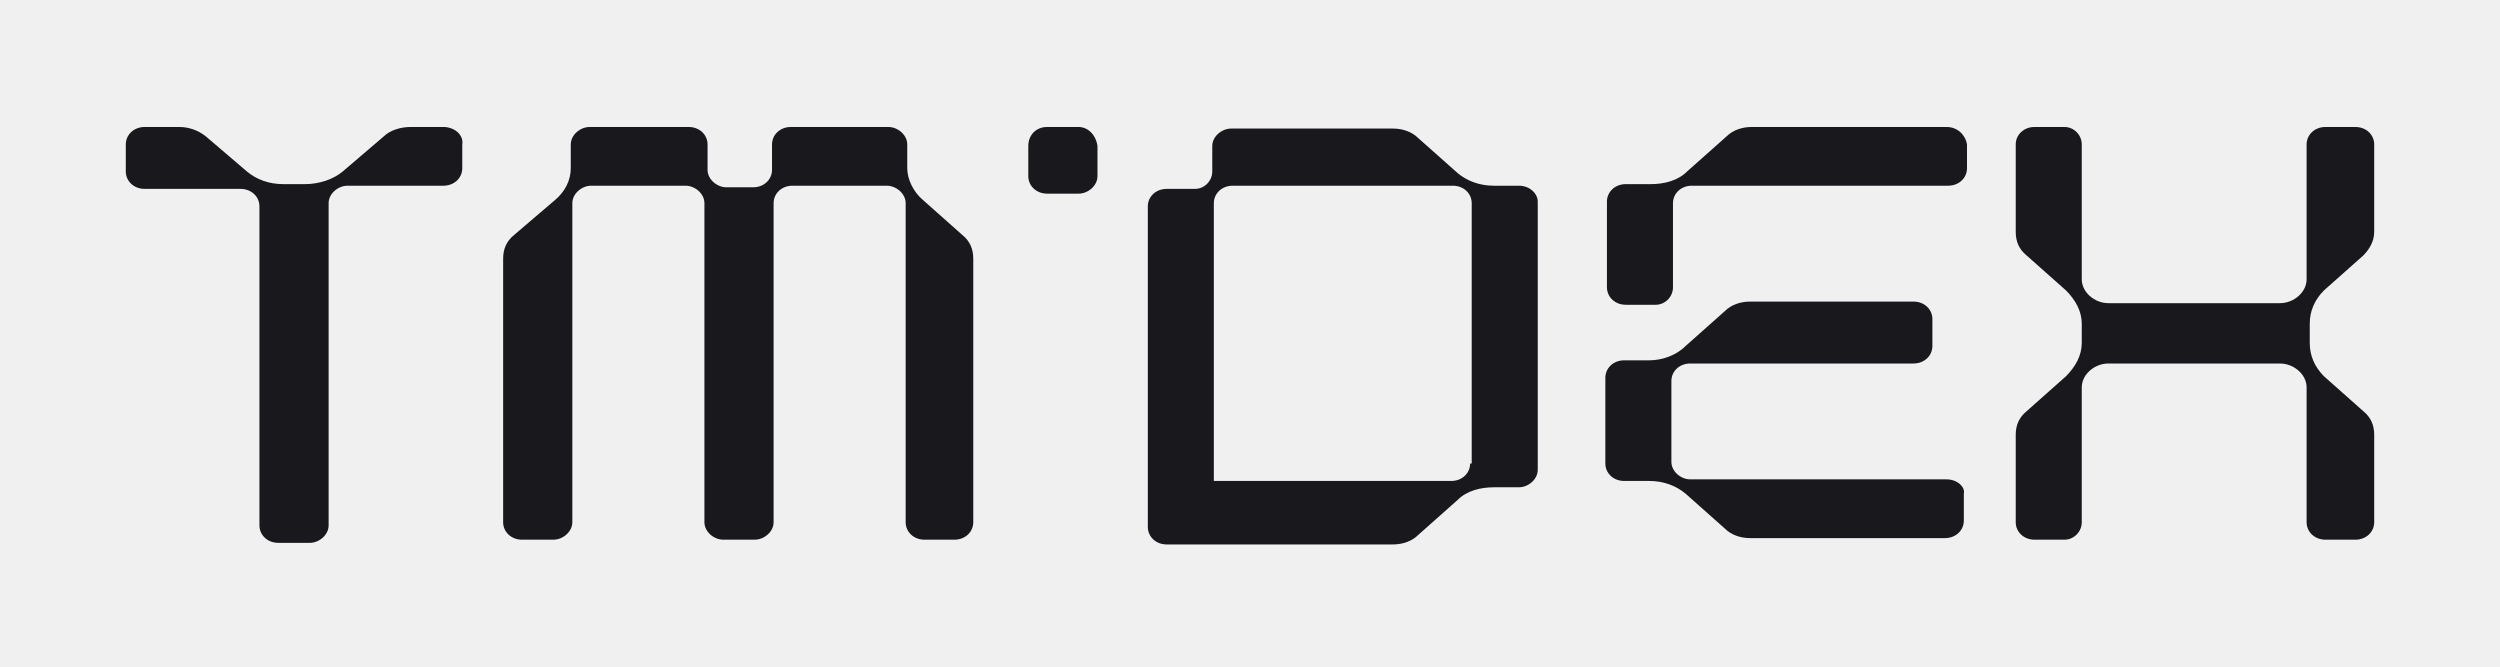
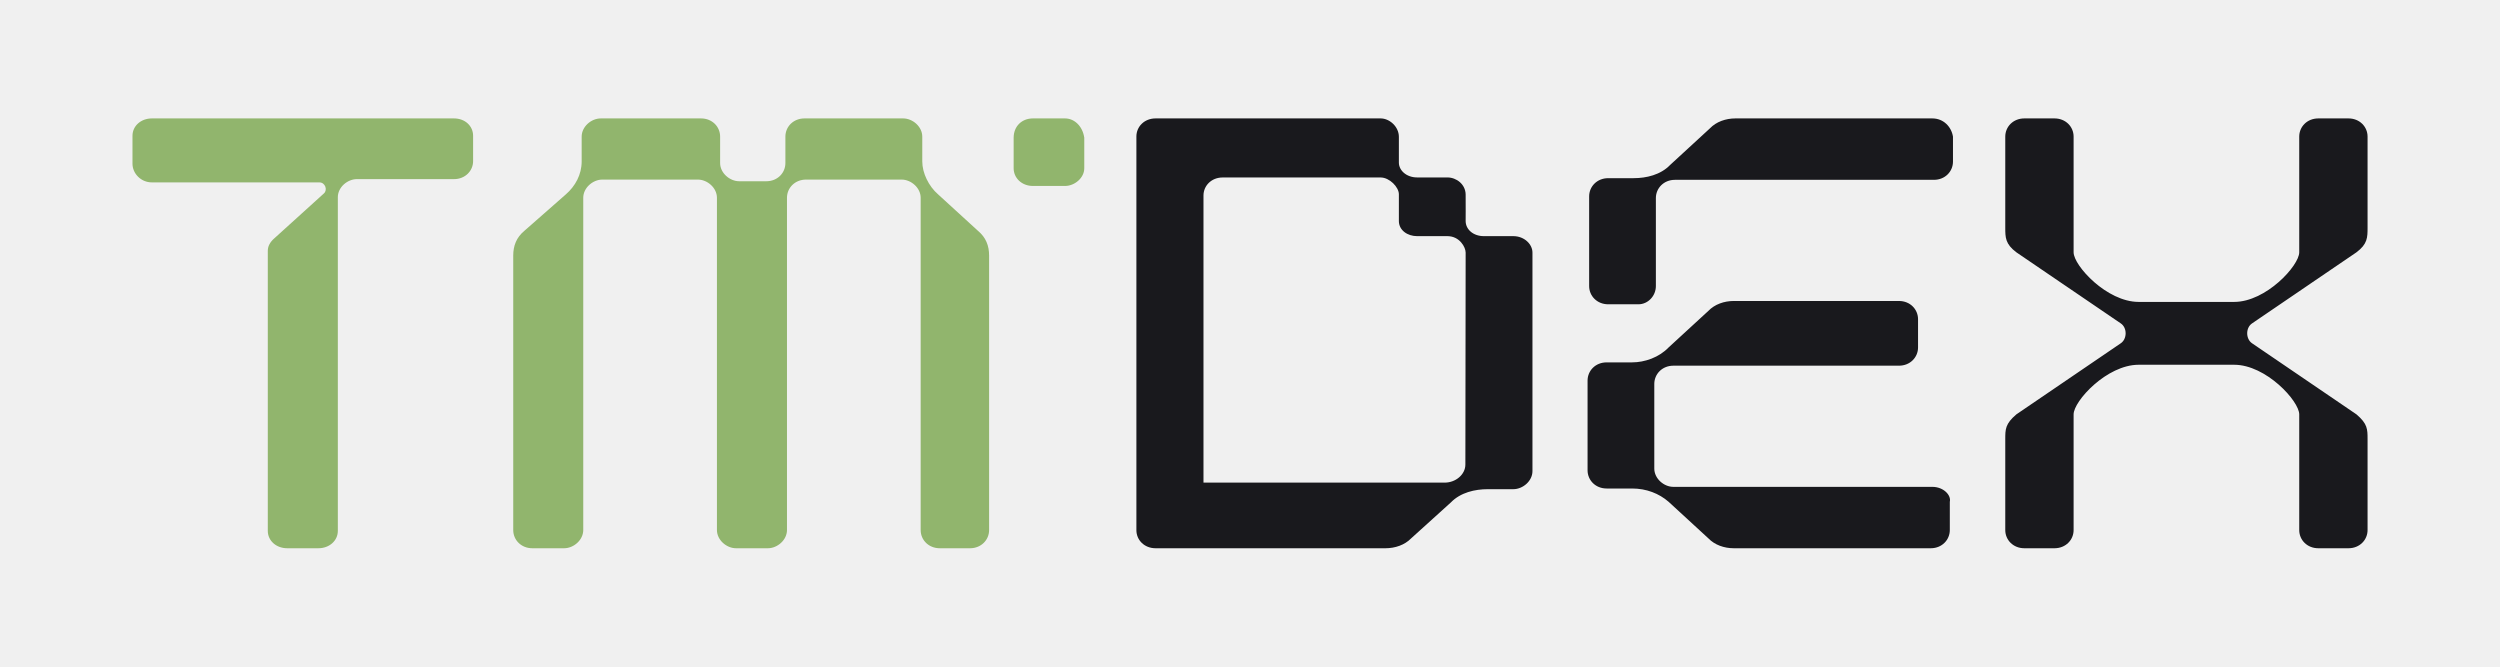
<svg xmlns="http://www.w3.org/2000/svg" width="120" height="32" viewBox="0 0 120 32" fill="none">
-   <g clip-path="url(#clip0_3853_7173)">
-     <path d="M51.773 6.095H50.264C49.736 6.095 49.358 6.476 49.358 7.01V8.457C49.358 8.914 49.736 9.295 50.264 9.295H51.773C52.226 9.295 52.679 8.914 52.679 8.457V7.01C52.604 6.476 52.226 6.095 51.773 6.095Z" fill="#19191D" />
-     <path d="M21.283 6.095H19.698C19.246 6.095 18.717 6.248 18.415 6.552L16.453 8.229C16 8.61 15.321 8.838 14.642 8.838H13.585C12.906 8.838 12.302 8.61 11.849 8.229L9.887 6.552C9.51 6.248 9.057 6.095 8.604 6.095H6.944C6.415 6.095 6.038 6.476 6.038 6.933V8.229C6.038 8.686 6.415 9.067 6.944 9.067H11.547C12.076 9.067 12.453 9.448 12.453 9.905V25.219C12.453 25.676 12.831 26.057 13.359 26.057H14.868C15.321 26.057 15.774 25.676 15.774 25.219V9.752C15.774 9.295 16.227 8.914 16.68 8.914H21.283C21.812 8.914 22.189 8.533 22.189 8.076V6.933C22.265 6.476 21.812 6.095 21.283 6.095Z" fill="#19191D" />
-     <path d="M44.302 9.6C43.849 9.219 43.548 8.61 43.548 8.076V6.933C43.548 6.476 43.095 6.095 42.642 6.095H37.963C37.434 6.095 37.057 6.476 37.057 6.933V8.152C37.057 8.61 36.68 8.99 36.151 8.99H34.868C34.416 8.99 33.963 8.61 33.963 8.152V6.933C33.963 6.476 33.585 6.095 33.057 6.095H28.302C27.849 6.095 27.397 6.476 27.397 6.933V8.076C27.397 8.686 27.095 9.219 26.642 9.6L24.68 11.276C24.302 11.581 24.151 11.962 24.151 12.419V25.067C24.151 25.524 24.529 25.905 25.057 25.905H26.567C27.019 25.905 27.472 25.524 27.472 25.067V9.752C27.472 9.295 27.925 8.914 28.378 8.914H32.906C33.359 8.914 33.812 9.295 33.812 9.752V25.067C33.812 25.524 34.265 25.905 34.717 25.905H36.227C36.68 25.905 37.133 25.524 37.133 25.067V9.752C37.133 9.295 37.51 8.914 38.038 8.914H42.566C43.019 8.914 43.472 9.295 43.472 9.752V25.067C43.472 25.524 43.849 25.905 44.378 25.905H45.812C46.34 25.905 46.717 25.524 46.717 25.067V12.419C46.717 11.962 46.566 11.581 46.189 11.276L44.302 9.6Z" fill="#19191D" />
-     <path d="M111.547 13.943L113.434 12.267C113.736 11.962 113.962 11.581 113.962 11.124V6.933C113.962 6.476 113.585 6.095 113.057 6.095H111.623C111.095 6.095 110.717 6.476 110.717 6.933V13.409C110.717 14.019 110.113 14.552 109.434 14.552H101.208C100.528 14.552 99.925 14.019 99.925 13.409V6.933C99.925 6.476 99.547 6.095 99.094 6.095H97.66C97.132 6.095 96.755 6.476 96.755 6.933V11.124C96.755 11.581 96.906 11.962 97.283 12.267L99.17 13.943C99.623 14.4 99.925 14.933 99.925 15.543V16.457C99.925 17.067 99.623 17.6 99.17 18.057L97.283 19.733C96.906 20.038 96.755 20.419 96.755 20.876V25.067C96.755 25.524 97.132 25.905 97.66 25.905H99.094C99.547 25.905 99.925 25.524 99.925 25.067V18.59C99.925 17.981 100.528 17.448 101.208 17.448H109.434C110.113 17.448 110.717 17.981 110.717 18.59V25.067C110.717 25.524 111.095 25.905 111.623 25.905H113.057C113.585 25.905 113.962 25.524 113.962 25.067V20.876C113.962 20.419 113.811 20.038 113.434 19.733L111.547 18.057C111.095 17.6 110.868 17.067 110.868 16.457V15.543C110.868 14.933 111.095 14.4 111.547 13.943Z" fill="#19191D" />
-     <path d="M93.435 6.095H84.076C83.623 6.095 83.171 6.248 82.869 6.552L80.982 8.229C80.529 8.686 79.85 8.838 79.246 8.838H78.038C77.51 8.838 77.133 9.219 77.133 9.676V13.79C77.133 14.248 77.51 14.629 78.038 14.629H79.472C79.925 14.629 80.303 14.248 80.303 13.79V9.752C80.303 9.295 80.68 8.914 81.208 8.914H93.51C94.038 8.914 94.416 8.533 94.416 8.076V6.933C94.34 6.476 93.963 6.095 93.435 6.095Z" fill="#19191D" />
-     <path d="M93.434 23.009H81.132C80.679 23.009 80.227 22.629 80.227 22.171V18.286C80.227 17.829 80.604 17.448 81.132 17.448H91.849C92.377 17.448 92.755 17.067 92.755 16.61V15.314C92.755 14.857 92.377 14.476 91.849 14.476H84C83.547 14.476 83.094 14.629 82.793 14.933L80.906 16.61C80.453 17.067 79.774 17.295 79.17 17.295H77.962C77.434 17.295 77.057 17.676 77.057 18.133V22.248C77.057 22.705 77.434 23.086 77.962 23.086H79.17C79.849 23.086 80.453 23.314 80.906 23.695L82.793 25.371C83.094 25.676 83.547 25.829 84 25.829H93.359C93.887 25.829 94.264 25.448 94.264 24.991V23.695C94.34 23.39 93.962 23.009 93.434 23.009Z" fill="#19191D" />
-     <path d="M72.906 8.914H71.698C71.019 8.914 70.415 8.686 69.963 8.305L68.076 6.629C67.774 6.324 67.321 6.171 66.868 6.171H59.095C58.642 6.171 58.189 6.552 58.189 7.009V8.229C58.189 8.686 57.812 9.067 57.359 9.067H56C55.472 9.067 55.095 9.448 55.095 9.905V25.295C55.095 25.752 55.472 26.133 56 26.133H66.868C67.321 26.133 67.774 25.981 68.076 25.676L69.963 24C70.415 23.543 71.095 23.39 71.698 23.39H72.906C73.359 23.39 73.812 23.009 73.812 22.552V9.676C73.812 9.295 73.434 8.914 72.906 8.914ZM70.566 22.248C70.566 22.705 70.189 23.086 69.661 23.086H58.264V9.752C58.264 9.295 58.642 8.914 59.17 8.914H69.736C70.264 8.914 70.642 9.295 70.642 9.752V22.248H70.566Z" fill="#19191D" />
-   </g>
-   <defs>
-     <clipPath id="clip0_3853_7173">
-       <rect width="120" height="32" fill="white" />
-     </clipPath>
-   </defs>
+   <path fill-rule="evenodd" clip-rule="evenodd" d="M6.359 6.519V7.856C6.359 8.329 6.764 8.755 7.293 8.755H15.331C15.611 8.755 15.735 9.116 15.549 9.283L13.152 11.454C12.966 11.621 12.854 11.816 12.854 12.039V25.481C12.854 25.954 13.259 26.316 13.788 26.316H15.281C15.81 26.316 16.216 25.954 16.216 25.481V9.464C16.216 8.991 16.674 8.598 17.132 8.598H21.792C22.327 8.598 22.709 8.204 22.709 7.731V6.519C22.709 6.046 22.321 5.684 21.792 5.684H7.293C6.764 5.684 6.359 6.046 6.359 6.519ZM45.033 9.334C44.574 8.938 44.269 8.303 44.269 7.747V6.557C44.269 6.081 43.81 5.684 43.352 5.684H38.615C38.081 5.684 37.699 6.081 37.699 6.557V7.827C37.699 8.303 37.317 8.7 36.782 8.7H35.483C35.025 8.7 34.566 8.303 34.566 7.827V6.557C34.566 6.081 34.184 5.684 33.65 5.684H28.837C28.378 5.684 27.92 6.081 27.92 6.557V7.747C27.92 8.382 27.614 8.938 27.156 9.334L25.169 11.08C24.788 11.398 24.635 11.794 24.635 12.271V25.443C24.635 25.919 25.017 26.316 25.552 26.316H27.079C27.538 26.316 27.996 25.919 27.996 25.443V9.493C27.996 9.017 28.455 8.62 28.913 8.62H33.497C33.955 8.62 34.413 9.017 34.413 9.493V25.443C34.413 25.919 34.872 26.316 35.33 26.316H36.858C37.317 26.316 37.775 25.919 37.775 25.443V9.493C37.775 9.017 38.157 8.62 38.692 8.62H43.276C43.734 8.62 44.192 9.017 44.192 9.493V25.443C44.192 25.919 44.574 26.316 45.109 26.316H46.561C47.095 26.316 47.477 25.919 47.477 25.443V12.271C47.477 11.794 47.325 11.398 46.943 11.08L45.033 9.334ZM51.12 5.684H49.58C49.04 5.684 48.655 6.07 48.655 6.61V8.077C48.655 8.54 49.04 8.926 49.58 8.926H51.12C51.583 8.926 52.045 8.54 52.045 8.077V6.61C51.968 6.07 51.583 5.684 51.12 5.684Z" fill="#91B56D" />
+   <path fill-rule="evenodd" clip-rule="evenodd" d="M71.226 11.335H72.638C73.174 11.335 73.558 11.729 73.558 12.123V22.615C73.558 23.087 73.098 23.481 72.638 23.481H71.411C70.798 23.481 70.108 23.639 69.648 24.111L67.732 25.844C67.425 26.159 66.965 26.316 66.505 26.316H55.467C54.93 26.316 54.547 25.922 54.547 25.45V6.551C54.547 6.078 54.93 5.684 55.467 5.684H66.272C66.698 5.684 67.146 6.081 67.146 6.568V7.805C67.146 8.179 67.51 8.517 68.02 8.517C68.189 8.517 68.362 8.517 68.531 8.517C68.865 8.518 69.191 8.518 69.477 8.517C69.915 8.519 70.338 8.848 70.351 9.326C70.355 9.484 70.354 9.806 70.353 10.132C70.352 10.296 70.351 10.462 70.351 10.608C70.351 11.012 70.716 11.335 71.226 11.335ZM69.342 23.166C69.878 23.166 70.338 22.773 70.338 22.3L70.351 12.123C70.351 11.868 70.063 11.335 69.477 11.335H68.02C67.563 11.335 67.146 11.054 67.146 10.608V9.326C67.146 8.982 66.696 8.519 66.272 8.519H58.686C58.15 8.519 57.767 8.913 57.767 9.385V23.166H69.342ZM83.296 5.684H92.752C93.286 5.684 93.667 6.082 93.743 6.56V7.755C93.743 8.233 93.362 8.632 92.828 8.632H80.397C79.864 8.632 79.482 9.03 79.482 9.508V13.73C79.482 14.208 79.101 14.606 78.643 14.606H77.195C76.661 14.606 76.279 14.208 76.279 13.73V9.428C76.279 8.95 76.661 8.552 77.195 8.552H78.415C79.025 8.552 79.711 8.393 80.169 7.915L82.075 6.162C82.38 5.843 82.838 5.684 83.296 5.684ZM80.321 23.369H92.752C93.286 23.369 93.667 23.767 93.591 24.086V25.44C93.591 25.918 93.21 26.316 92.676 26.316H83.219C82.762 26.316 82.304 26.157 81.999 25.838L80.093 24.086C79.635 23.687 79.025 23.448 78.338 23.448H77.118C76.584 23.448 76.203 23.05 76.203 22.572V18.27C76.203 17.792 76.584 17.394 77.118 17.394H78.338C78.949 17.394 79.635 17.155 80.093 16.677L81.999 14.925C82.304 14.606 82.762 14.447 83.219 14.447H91.151C91.684 14.447 92.066 14.845 92.066 15.323V16.677C92.066 17.155 91.684 17.553 91.151 17.553H80.321C79.787 17.553 79.406 17.952 79.406 18.43V22.492C79.406 22.97 79.864 23.369 80.321 23.369ZM96.253 10.921C96.253 11.398 96.253 11.712 96.787 12.112C97.123 12.34 98.049 12.971 99.016 13.63L99.107 13.692L99.115 13.697L99.136 13.711C100.366 14.549 101.626 15.407 101.799 15.524C102.112 15.736 102.103 16.27 101.799 16.476C101.494 16.682 97.685 19.276 96.787 19.889C96.253 20.342 96.253 20.603 96.253 21.079V25.443C96.253 25.919 96.634 26.316 97.168 26.316H98.617C99.151 26.316 99.533 25.919 99.533 25.443V21.079V19.889C99.533 19.254 101.124 17.508 102.658 17.508H104.948H107.238C108.772 17.508 110.363 19.254 110.363 19.889V21.079V25.443C110.363 25.919 110.744 26.316 111.278 26.316H112.728C113.261 26.316 113.643 25.919 113.643 25.443V21.079C113.643 20.603 113.643 20.342 113.109 19.889C112.211 19.276 108.402 16.682 108.097 16.476C107.793 16.27 107.784 15.736 108.097 15.524C108.271 15.406 109.549 14.536 110.788 13.692L110.931 13.594C111.88 12.948 112.779 12.336 113.109 12.112C113.643 11.712 113.643 11.398 113.643 10.921V6.557C113.643 6.081 113.261 5.684 112.728 5.684H111.278C110.744 5.684 110.363 6.081 110.363 6.557V10.921V12.112C110.363 12.747 108.772 14.492 107.238 14.492H104.948H102.658C101.124 14.492 99.533 12.747 99.533 12.112V10.921V6.557C99.533 6.081 99.151 5.684 98.617 5.684H97.168C96.634 5.684 96.253 6.081 96.253 6.557V10.921Z" fill="#19191D" />
</svg>
